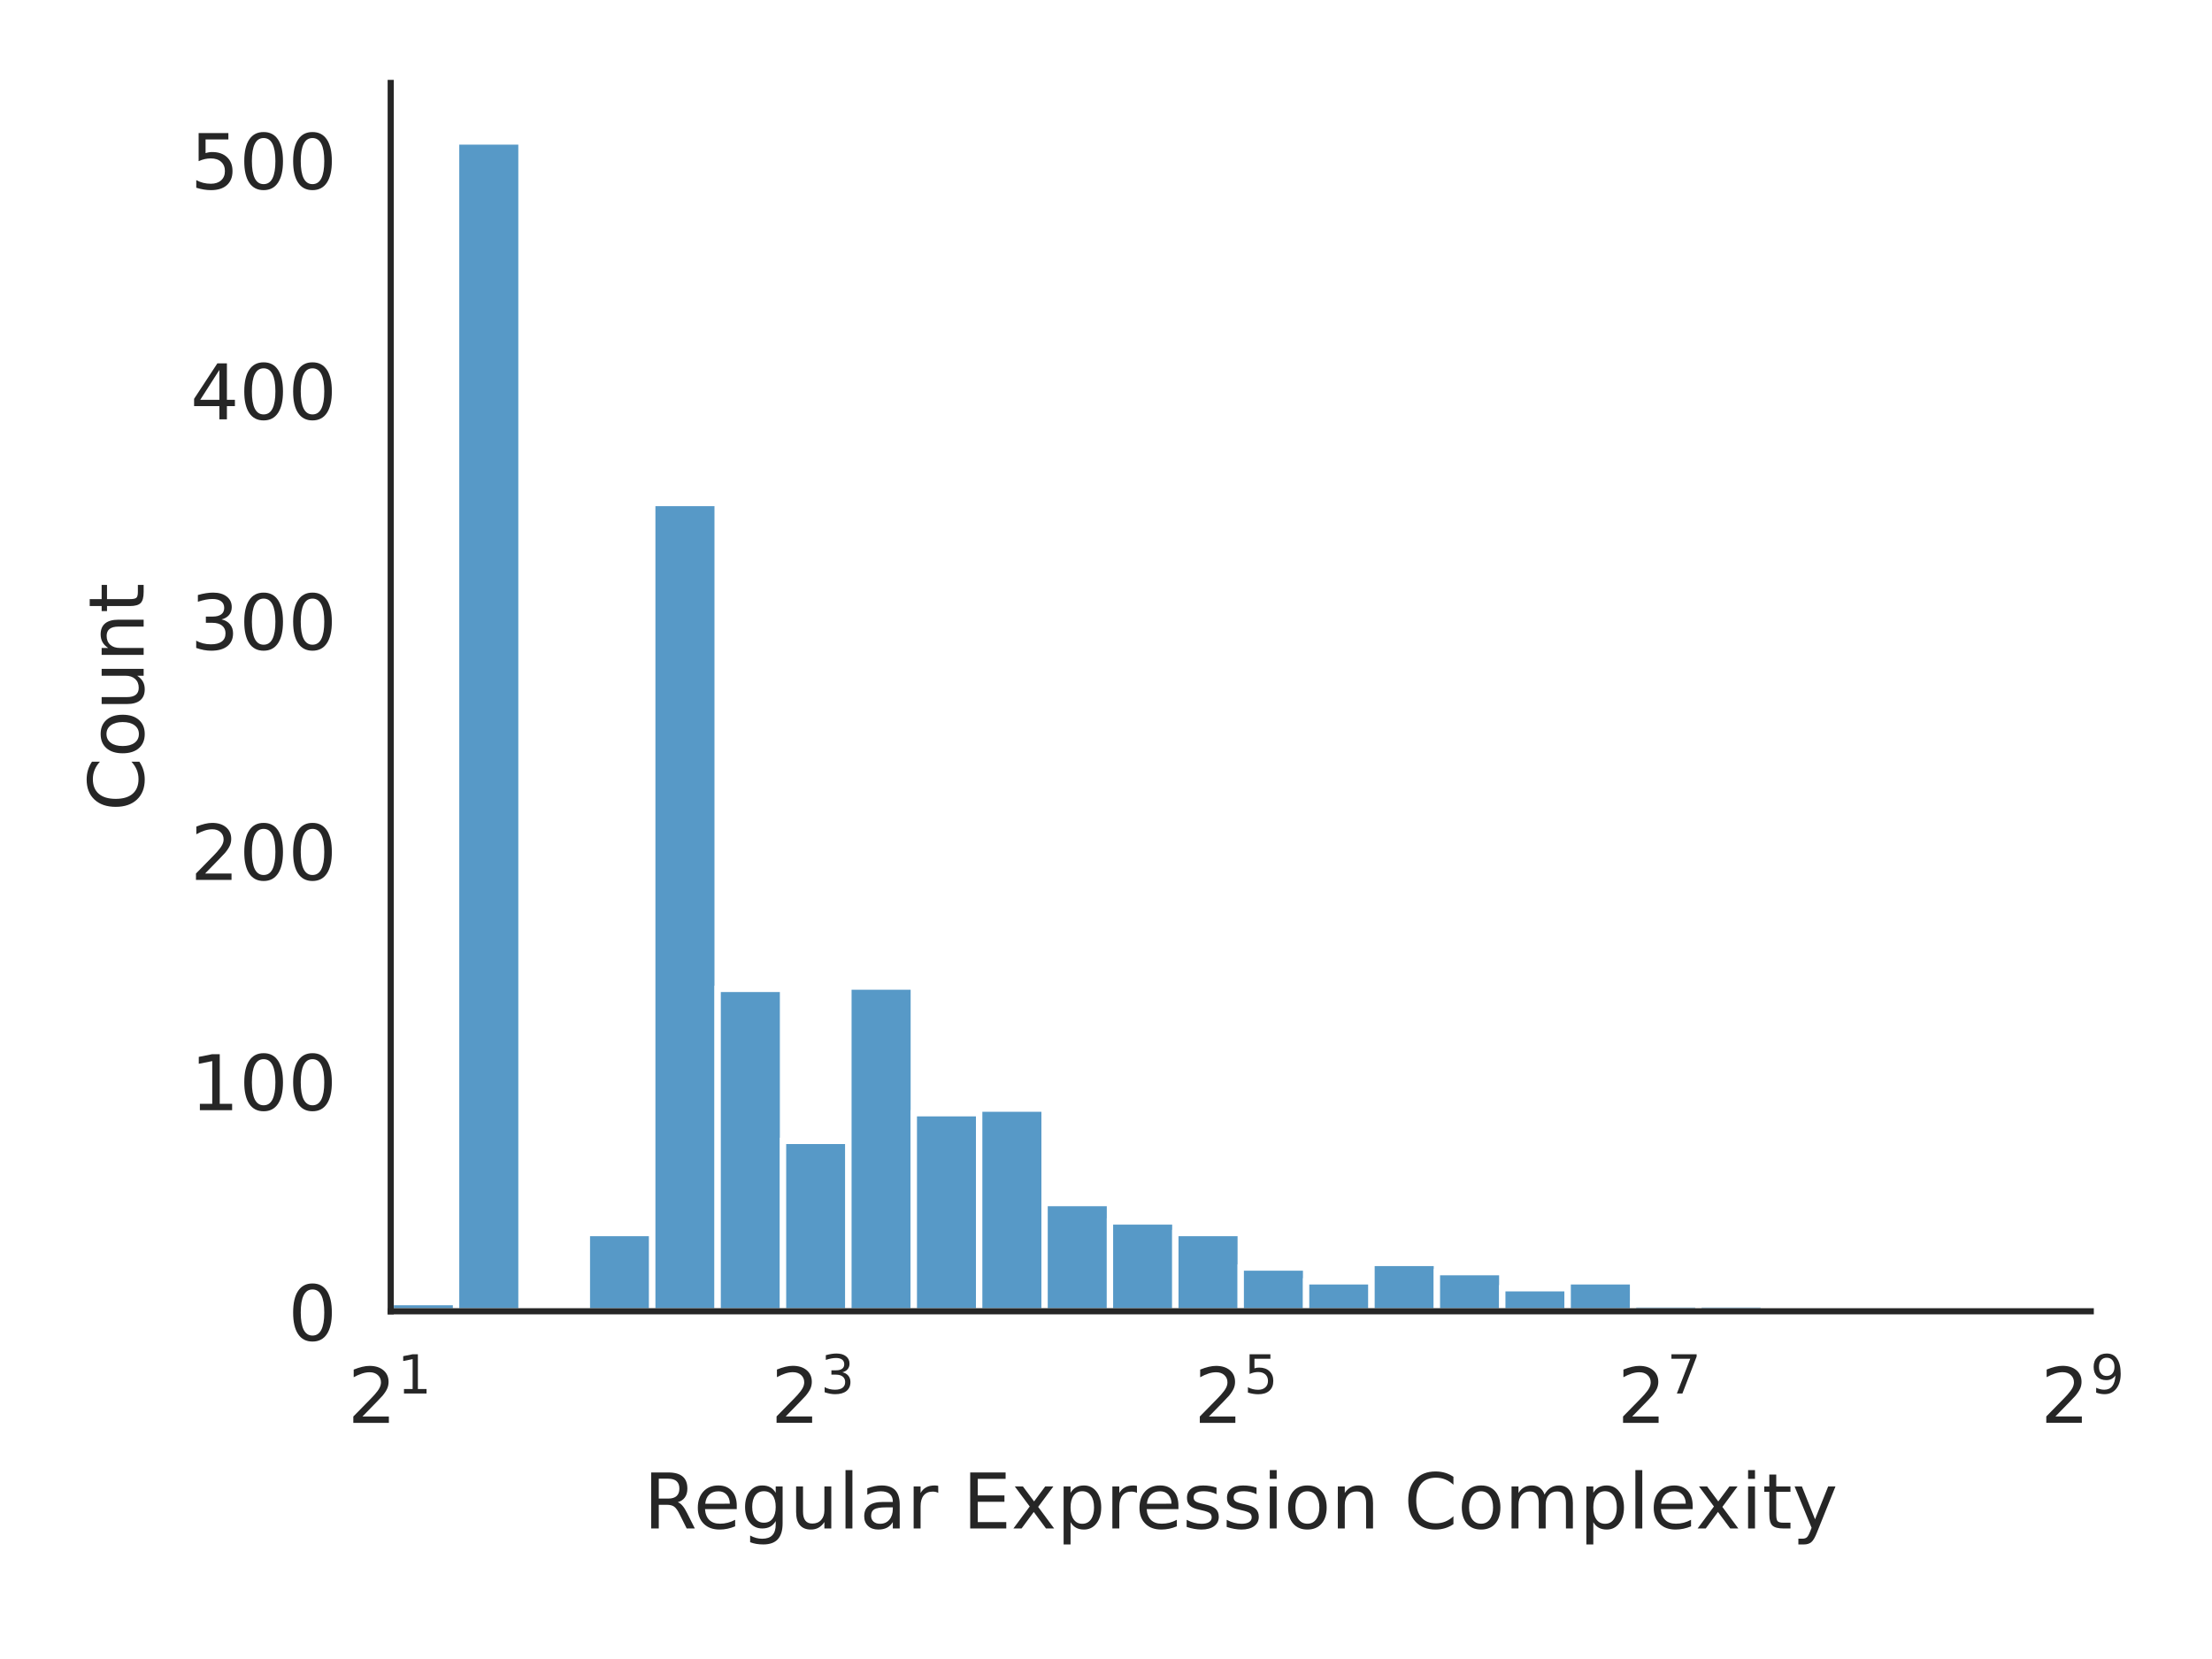
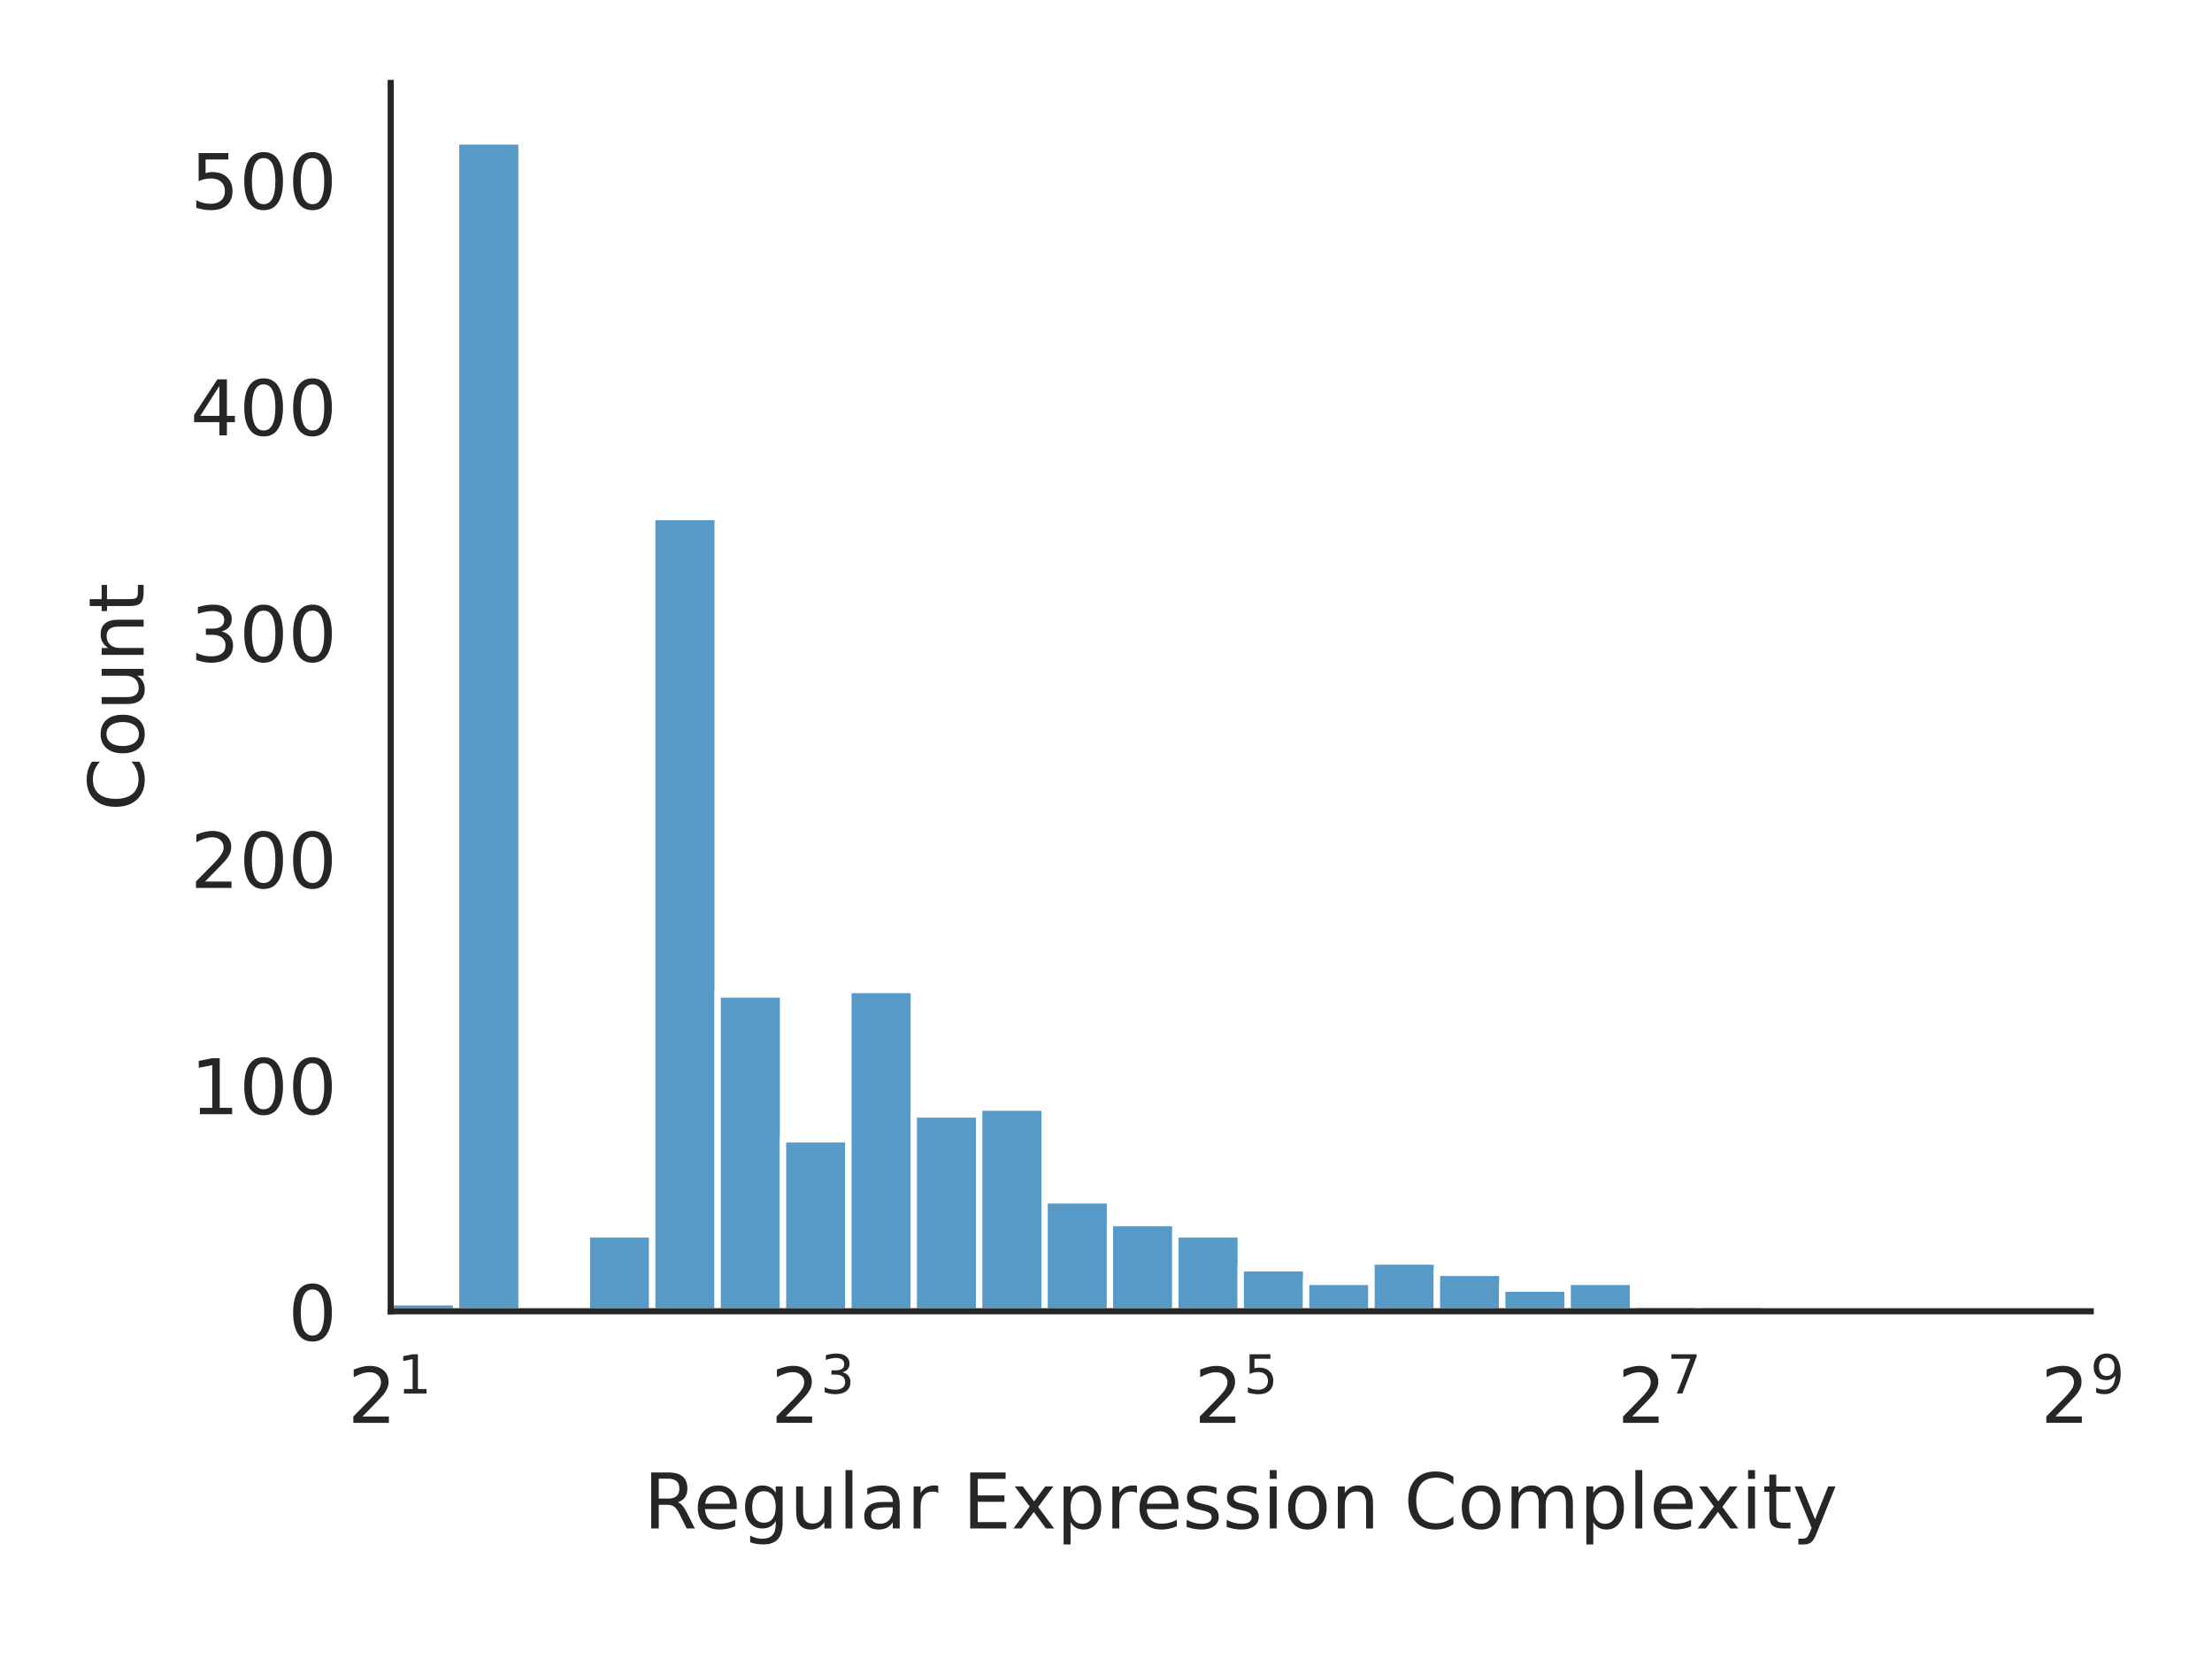
<svg xmlns="http://www.w3.org/2000/svg" xmlns:xlink="http://www.w3.org/1999/xlink" width="288pt" height="216pt" viewBox="0 0 288 216" version="1.1">
  <defs>
    <style type="text/css">*{stroke-linejoin: round; stroke-linecap: butt}</style>
  </defs>
  <g id="figure_1">
    <g id="patch_1">
      <path d="M 0 216  L 288 216  L 288 0  L 0 0  z " style="fill: #ffffff" />
    </g>
    <g id="axes_1">
      <g id="patch_2">
        <path d="M 50.87 170.728  L 272.213 170.728  L 272.213 10.8  L 50.87 10.8  z " style="fill: #ffffff" />
      </g>
      <g id="matplotlib.axis_1">
        <g id="xtick_1">
          <g id="text_1">
            <g style="fill: #262626" transform="translate(45.27 185.3264) scale(0.1 -0.1)">
              <defs>
                <path id="DejaVuSans-32" d="M 1228 531  L 3431 531  L 3431 0  L 469 0  L 469 531  Q 828 903 1448 1529  Q 2069 2156 2228 2338  Q 2531 2678 2651 2914  Q 2772 3150 2772 3378  Q 2772 3750 2511 3984  Q 2250 4219 1831 4219  Q 1534 4219 1204 4116  Q 875 4013 500 3803  L 500 4441  Q 881 4594 1212 4672  Q 1544 4750 1819 4750  Q 2544 4750 2975 4387  Q 3406 4025 3406 3419  Q 3406 3131 3298 2873  Q 3191 2616 2906 2266  Q 2828 2175 2409 1742  Q 1991 1309 1228 531  z " transform="scale(0.015625)" />
                <path id="DejaVuSans-31" d="M 794 531  L 1825 531  L 1825 4091  L 703 3866  L 703 4441  L 1819 4666  L 2450 4666  L 2450 531  L 3481 531  L 3481 0  L 794 0  L 794 531  z " transform="scale(0.015625)" />
              </defs>
              <use xlink:href="#DejaVuSans-32" transform="translate(0 0.684375)" />
              <use xlink:href="#DejaVuSans-31" transform="translate(64.58008 38.96563) scale(0.7)" />
            </g>
          </g>
        </g>
        <g id="xtick_2">
          <g id="text_2">
            <g style="fill: #262626" transform="translate(100.3756 185.3264) scale(0.1 -0.1)">
              <defs>
                <path id="DejaVuSans-33" d="M 2597 2516  Q 3050 2419 3304 2112  Q 3559 1806 3559 1356  Q 3559 666 3084 287  Q 2609 -91 1734 -91  Q 1441 -91 1130 -33  Q 819 25 488 141  L 488 750  Q 750 597 1062 519  Q 1375 441 1716 441  Q 2309 441 2620 675  Q 2931 909 2931 1356  Q 2931 1769 2642 2001  Q 2353 2234 1838 2234  L 1294 2234  L 1294 2753  L 1863 2753  Q 2328 2753 2575 2939  Q 2822 3125 2822 3475  Q 2822 3834 2567 4026  Q 2313 4219 1838 4219  Q 1578 4219 1281 4162  Q 984 4106 628 3988  L 628 4550  Q 988 4650 1302 4700  Q 1616 4750 1894 4750  Q 2613 4750 3031 4423  Q 3450 4097 3450 3541  Q 3450 3153 3228 2886  Q 3006 2619 2597 2516  z " transform="scale(0.015625)" />
              </defs>
              <use xlink:href="#DejaVuSans-32" transform="translate(0 0.765625)" />
              <use xlink:href="#DejaVuSans-33" transform="translate(64.58008 39.04688) scale(0.7)" />
            </g>
          </g>
        </g>
        <g id="xtick_3">
          <g id="text_3">
            <g style="fill: #262626" transform="translate(155.4812 185.3264) scale(0.1 -0.1)">
              <defs>
                <path id="DejaVuSans-35" d="M 691 4666  L 3169 4666  L 3169 4134  L 1269 4134  L 1269 2991  Q 1406 3038 1543 3061  Q 1681 3084 1819 3084  Q 2600 3084 3056 2656  Q 3513 2228 3513 1497  Q 3513 744 3044 326  Q 2575 -91 1722 -91  Q 1428 -91 1123 -41  Q 819 9 494 109  L 494 744  Q 775 591 1075 516  Q 1375 441 1709 441  Q 2250 441 2565 725  Q 2881 1009 2881 1497  Q 2881 1984 2565 2268  Q 2250 2553 1709 2553  Q 1456 2553 1204 2497  Q 953 2441 691 2322  L 691 4666  z " transform="scale(0.015625)" />
              </defs>
              <use xlink:href="#DejaVuSans-32" transform="translate(0 0.684375)" />
              <use xlink:href="#DejaVuSans-35" transform="translate(64.58008 38.96563) scale(0.7)" />
            </g>
          </g>
        </g>
        <g id="xtick_4">
          <g id="text_4">
            <g style="fill: #262626" transform="translate(210.5868 185.3264) scale(0.1 -0.1)">
              <defs>
                <path id="DejaVuSans-37" d="M 525 4666  L 3525 4666  L 3525 4397  L 1831 0  L 1172 0  L 2766 4134  L 525 4134  L 525 4666  z " transform="scale(0.015625)" />
              </defs>
              <use xlink:href="#DejaVuSans-32" transform="translate(0 0.684375)" />
              <use xlink:href="#DejaVuSans-37" transform="translate(64.58008 38.96563) scale(0.7)" />
            </g>
          </g>
        </g>
        <g id="xtick_5">
          <g id="text_5">
            <g style="fill: #262626" transform="translate(265.6924 185.3264) scale(0.1 -0.1)">
              <defs>
                <path id="DejaVuSans-39" d="M 703 97  L 703 672  Q 941 559 1184 500  Q 1428 441 1663 441  Q 2288 441 2617 861  Q 2947 1281 2994 2138  Q 2813 1869 2534 1725  Q 2256 1581 1919 1581  Q 1219 1581 811 2004  Q 403 2428 403 3163  Q 403 3881 828 4315  Q 1253 4750 1959 4750  Q 2769 4750 3195 4129  Q 3622 3509 3622 2328  Q 3622 1225 3098 567  Q 2575 -91 1691 -91  Q 1453 -91 1209 -44  Q 966 3 703 97  z M 1959 2075  Q 2384 2075 2632 2365  Q 2881 2656 2881 3163  Q 2881 3666 2632 3958  Q 2384 4250 1959 4250  Q 1534 4250 1286 3958  Q 1038 3666 1038 3163  Q 1038 2656 1286 2365  Q 1534 2075 1959 2075  z " transform="scale(0.015625)" />
              </defs>
              <use xlink:href="#DejaVuSans-32" transform="translate(0 0.765625)" />
              <use xlink:href="#DejaVuSans-39" transform="translate(64.58008 39.04688) scale(0.7)" />
            </g>
          </g>
        </g>
        <g id="text_6">
          <g style="fill: #262626" transform="translate(83.8057 199.0046) scale(0.1 -0.1)">
            <defs>
              <path id="DejaVuSans-52" d="M 2841 2188  Q 3044 2119 3236 1894  Q 3428 1669 3622 1275  L 4263 0  L 3584 0  L 2988 1197  Q 2756 1666 2539 1819  Q 2322 1972 1947 1972  L 1259 1972  L 1259 0  L 628 0  L 628 4666  L 2053 4666  Q 2853 4666 3247 4331  Q 3641 3997 3641 3322  Q 3641 2881 3436 2590  Q 3231 2300 2841 2188  z M 1259 4147  L 1259 2491  L 2053 2491  Q 2509 2491 2742 2702  Q 2975 2913 2975 3322  Q 2975 3731 2742 3939  Q 2509 4147 2053 4147  L 1259 4147  z " transform="scale(0.015625)" />
              <path id="DejaVuSans-65" d="M 3597 1894  L 3597 1613  L 953 1613  Q 991 1019 1311 708  Q 1631 397 2203 397  Q 2534 397 2845 478  Q 3156 559 3463 722  L 3463 178  Q 3153 47 2828 -22  Q 2503 -91 2169 -91  Q 1331 -91 842 396  Q 353 884 353 1716  Q 353 2575 817 3079  Q 1281 3584 2069 3584  Q 2775 3584 3186 3129  Q 3597 2675 3597 1894  z M 3022 2063  Q 3016 2534 2758 2815  Q 2500 3097 2075 3097  Q 1594 3097 1305 2825  Q 1016 2553 972 2059  L 3022 2063  z " transform="scale(0.015625)" />
              <path id="DejaVuSans-67" d="M 2906 1791  Q 2906 2416 2648 2759  Q 2391 3103 1925 3103  Q 1463 3103 1205 2759  Q 947 2416 947 1791  Q 947 1169 1205 825  Q 1463 481 1925 481  Q 2391 481 2648 825  Q 2906 1169 2906 1791  z M 3481 434  Q 3481 -459 3084 -895  Q 2688 -1331 1869 -1331  Q 1566 -1331 1297 -1286  Q 1028 -1241 775 -1147  L 775 -588  Q 1028 -725 1275 -790  Q 1522 -856 1778 -856  Q 2344 -856 2625 -561  Q 2906 -266 2906 331  L 2906 616  Q 2728 306 2450 153  Q 2172 0 1784 0  Q 1141 0 747 490  Q 353 981 353 1791  Q 353 2603 747 3093  Q 1141 3584 1784 3584  Q 2172 3584 2450 3431  Q 2728 3278 2906 2969  L 2906 3500  L 3481 3500  L 3481 434  z " transform="scale(0.015625)" />
              <path id="DejaVuSans-75" d="M 544 1381  L 544 3500  L 1119 3500  L 1119 1403  Q 1119 906 1312 657  Q 1506 409 1894 409  Q 2359 409 2629 706  Q 2900 1003 2900 1516  L 2900 3500  L 3475 3500  L 3475 0  L 2900 0  L 2900 538  Q 2691 219 2414 64  Q 2138 -91 1772 -91  Q 1169 -91 856 284  Q 544 659 544 1381  z M 1991 3584  L 1991 3584  z " transform="scale(0.015625)" />
              <path id="DejaVuSans-6c" d="M 603 4863  L 1178 4863  L 1178 0  L 603 0  L 603 4863  z " transform="scale(0.015625)" />
              <path id="DejaVuSans-61" d="M 2194 1759  Q 1497 1759 1228 1600  Q 959 1441 959 1056  Q 959 750 1161 570  Q 1363 391 1709 391  Q 2188 391 2477 730  Q 2766 1069 2766 1631  L 2766 1759  L 2194 1759  z M 3341 1997  L 3341 0  L 2766 0  L 2766 531  Q 2569 213 2275 61  Q 1981 -91 1556 -91  Q 1019 -91 701 211  Q 384 513 384 1019  Q 384 1609 779 1909  Q 1175 2209 1959 2209  L 2766 2209  L 2766 2266  Q 2766 2663 2505 2880  Q 2244 3097 1772 3097  Q 1472 3097 1187 3025  Q 903 2953 641 2809  L 641 3341  Q 956 3463 1253 3523  Q 1550 3584 1831 3584  Q 2591 3584 2966 3190  Q 3341 2797 3341 1997  z " transform="scale(0.015625)" />
              <path id="DejaVuSans-72" d="M 2631 2963  Q 2534 3019 2420 3045  Q 2306 3072 2169 3072  Q 1681 3072 1420 2755  Q 1159 2438 1159 1844  L 1159 0  L 581 0  L 581 3500  L 1159 3500  L 1159 2956  Q 1341 3275 1631 3429  Q 1922 3584 2338 3584  Q 2397 3584 2469 3576  Q 2541 3569 2628 3553  L 2631 2963  z " transform="scale(0.015625)" />
              <path id="DejaVuSans-20" transform="scale(0.015625)" />
              <path id="DejaVuSans-45" d="M 628 4666  L 3578 4666  L 3578 4134  L 1259 4134  L 1259 2753  L 3481 2753  L 3481 2222  L 1259 2222  L 1259 531  L 3634 531  L 3634 0  L 628 0  L 628 4666  z " transform="scale(0.015625)" />
              <path id="DejaVuSans-78" d="M 3513 3500  L 2247 1797  L 3578 0  L 2900 0  L 1881 1375  L 863 0  L 184 0  L 1544 1831  L 300 3500  L 978 3500  L 1906 2253  L 2834 3500  L 3513 3500  z " transform="scale(0.015625)" />
              <path id="DejaVuSans-70" d="M 1159 525  L 1159 -1331  L 581 -1331  L 581 3500  L 1159 3500  L 1159 2969  Q 1341 3281 1617 3432  Q 1894 3584 2278 3584  Q 2916 3584 3314 3078  Q 3713 2572 3713 1747  Q 3713 922 3314 415  Q 2916 -91 2278 -91  Q 1894 -91 1617 61  Q 1341 213 1159 525  z M 3116 1747  Q 3116 2381 2855 2742  Q 2594 3103 2138 3103  Q 1681 3103 1420 2742  Q 1159 2381 1159 1747  Q 1159 1113 1420 752  Q 1681 391 2138 391  Q 2594 391 2855 752  Q 3116 1113 3116 1747  z " transform="scale(0.015625)" />
              <path id="DejaVuSans-73" d="M 2834 3397  L 2834 2853  Q 2591 2978 2328 3040  Q 2066 3103 1784 3103  Q 1356 3103 1142 2972  Q 928 2841 928 2578  Q 928 2378 1081 2264  Q 1234 2150 1697 2047  L 1894 2003  Q 2506 1872 2764 1633  Q 3022 1394 3022 966  Q 3022 478 2636 193  Q 2250 -91 1575 -91  Q 1294 -91 989 -36  Q 684 19 347 128  L 347 722  Q 666 556 975 473  Q 1284 391 1588 391  Q 1994 391 2212 530  Q 2431 669 2431 922  Q 2431 1156 2273 1281  Q 2116 1406 1581 1522  L 1381 1569  Q 847 1681 609 1914  Q 372 2147 372 2553  Q 372 3047 722 3315  Q 1072 3584 1716 3584  Q 2034 3584 2315 3537  Q 2597 3491 2834 3397  z " transform="scale(0.015625)" />
              <path id="DejaVuSans-69" d="M 603 3500  L 1178 3500  L 1178 0  L 603 0  L 603 3500  z M 603 4863  L 1178 4863  L 1178 4134  L 603 4134  L 603 4863  z " transform="scale(0.015625)" />
              <path id="DejaVuSans-6f" d="M 1959 3097  Q 1497 3097 1228 2736  Q 959 2375 959 1747  Q 959 1119 1226 758  Q 1494 397 1959 397  Q 2419 397 2687 759  Q 2956 1122 2956 1747  Q 2956 2369 2687 2733  Q 2419 3097 1959 3097  z M 1959 3584  Q 2709 3584 3137 3096  Q 3566 2609 3566 1747  Q 3566 888 3137 398  Q 2709 -91 1959 -91  Q 1206 -91 779 398  Q 353 888 353 1747  Q 353 2609 779 3096  Q 1206 3584 1959 3584  z " transform="scale(0.015625)" />
              <path id="DejaVuSans-6e" d="M 3513 2113  L 3513 0  L 2938 0  L 2938 2094  Q 2938 2591 2744 2837  Q 2550 3084 2163 3084  Q 1697 3084 1428 2787  Q 1159 2491 1159 1978  L 1159 0  L 581 0  L 581 3500  L 1159 3500  L 1159 2956  Q 1366 3272 1645 3428  Q 1925 3584 2291 3584  Q 2894 3584 3203 3211  Q 3513 2838 3513 2113  z " transform="scale(0.015625)" />
              <path id="DejaVuSans-43" d="M 4122 4306  L 4122 3641  Q 3803 3938 3442 4084  Q 3081 4231 2675 4231  Q 1875 4231 1450 3742  Q 1025 3253 1025 2328  Q 1025 1406 1450 917  Q 1875 428 2675 428  Q 3081 428 3442 575  Q 3803 722 4122 1019  L 4122 359  Q 3791 134 3420 21  Q 3050 -91 2638 -91  Q 1578 -91 968 557  Q 359 1206 359 2328  Q 359 3453 968 4101  Q 1578 4750 2638 4750  Q 3056 4750 3426 4639  Q 3797 4528 4122 4306  z " transform="scale(0.015625)" />
              <path id="DejaVuSans-6d" d="M 3328 2828  Q 3544 3216 3844 3400  Q 4144 3584 4550 3584  Q 5097 3584 5394 3201  Q 5691 2819 5691 2113  L 5691 0  L 5113 0  L 5113 2094  Q 5113 2597 4934 2840  Q 4756 3084 4391 3084  Q 3944 3084 3684 2787  Q 3425 2491 3425 1978  L 3425 0  L 2847 0  L 2847 2094  Q 2847 2600 2669 2842  Q 2491 3084 2119 3084  Q 1678 3084 1418 2786  Q 1159 2488 1159 1978  L 1159 0  L 581 0  L 581 3500  L 1159 3500  L 1159 2956  Q 1356 3278 1631 3431  Q 1906 3584 2284 3584  Q 2666 3584 2933 3390  Q 3200 3197 3328 2828  z " transform="scale(0.015625)" />
              <path id="DejaVuSans-74" d="M 1172 4494  L 1172 3500  L 2356 3500  L 2356 3053  L 1172 3053  L 1172 1153  Q 1172 725 1289 603  Q 1406 481 1766 481  L 2356 481  L 2356 0  L 1766 0  Q 1100 0 847 248  Q 594 497 594 1153  L 594 3053  L 172 3053  L 172 3500  L 594 3500  L 594 4494  L 1172 4494  z " transform="scale(0.015625)" />
              <path id="DejaVuSans-79" d="M 2059 -325  Q 1816 -950 1584 -1140  Q 1353 -1331 966 -1331  L 506 -1331  L 506 -850  L 844 -850  Q 1081 -850 1212 -737  Q 1344 -625 1503 -206  L 1606 56  L 191 3500  L 800 3500  L 1894 763  L 2988 3500  L 3597 3500  L 2059 -325  z " transform="scale(0.015625)" />
            </defs>
            <use xlink:href="#DejaVuSans-52" />
            <use xlink:href="#DejaVuSans-65" transform="translate(64.98242 0)" />
            <use xlink:href="#DejaVuSans-67" transform="translate(126.5059 0)" />
            <use xlink:href="#DejaVuSans-75" transform="translate(189.9824 0)" />
            <use xlink:href="#DejaVuSans-6c" transform="translate(253.3613 0)" />
            <use xlink:href="#DejaVuSans-61" transform="translate(281.1445 0)" />
            <use xlink:href="#DejaVuSans-72" transform="translate(342.4238 0)" />
            <use xlink:href="#DejaVuSans-20" transform="translate(383.5371 0)" />
            <use xlink:href="#DejaVuSans-45" transform="translate(415.3242 0)" />
            <use xlink:href="#DejaVuSans-78" transform="translate(478.5078 0)" />
            <use xlink:href="#DejaVuSans-70" transform="translate(537.6875 0)" />
            <use xlink:href="#DejaVuSans-72" transform="translate(601.1641 0)" />
            <use xlink:href="#DejaVuSans-65" transform="translate(640.0273 0)" />
            <use xlink:href="#DejaVuSans-73" transform="translate(701.5508 0)" />
            <use xlink:href="#DejaVuSans-73" transform="translate(753.6504 0)" />
            <use xlink:href="#DejaVuSans-69" transform="translate(805.75 0)" />
            <use xlink:href="#DejaVuSans-6f" transform="translate(833.5332 0)" />
            <use xlink:href="#DejaVuSans-6e" transform="translate(894.7148 0)" />
            <use xlink:href="#DejaVuSans-20" transform="translate(958.0938 0)" />
            <use xlink:href="#DejaVuSans-43" transform="translate(989.8809 0)" />
            <use xlink:href="#DejaVuSans-6f" transform="translate(1059.705 0)" />
            <use xlink:href="#DejaVuSans-6d" transform="translate(1120.887 0)" />
            <use xlink:href="#DejaVuSans-70" transform="translate(1218.299 0)" />
            <use xlink:href="#DejaVuSans-6c" transform="translate(1281.775 0)" />
            <use xlink:href="#DejaVuSans-65" transform="translate(1309.559 0)" />
            <use xlink:href="#DejaVuSans-78" transform="translate(1369.332 0)" />
            <use xlink:href="#DejaVuSans-69" transform="translate(1428.512 0)" />
            <use xlink:href="#DejaVuSans-74" transform="translate(1456.295 0)" />
            <use xlink:href="#DejaVuSans-79" transform="translate(1495.504 0)" />
          </g>
        </g>
      </g>
      <g id="matplotlib.axis_2">
        <g id="ytick_1">
          <g id="text_7">
            <g style="fill: #262626" transform="translate(37.5075 174.5272) scale(0.1 -0.1)">
              <defs>
                <path id="DejaVuSans-30" d="M 2034 4250  Q 1547 4250 1301 3770  Q 1056 3291 1056 2328  Q 1056 1369 1301 889  Q 1547 409 2034 409  Q 2525 409 2770 889  Q 3016 1369 3016 2328  Q 3016 3291 2770 3770  Q 2525 4250 2034 4250  z M 2034 4750  Q 2819 4750 3233 4129  Q 3647 3509 3647 2328  Q 3647 1150 3233 529  Q 2819 -91 2034 -91  Q 1250 -91 836 529  Q 422 1150 422 2328  Q 422 3509 836 4129  Q 1250 4750 2034 4750  z " transform="scale(0.015625)" />
              </defs>
              <use xlink:href="#DejaVuSans-30" />
            </g>
          </g>
        </g>
        <g id="ytick_2">
          <g id="text_8">
-             <g style="fill: #262626" transform="translate(24.7825 144.5445) scale(0.1 -0.1)">
+             <g style="fill: #262626" transform="translate(24.7825 145.0664) scale(0.1 -0.1)">
              <use xlink:href="#DejaVuSans-31" />
              <use xlink:href="#DejaVuSans-30" transform="translate(63.62305 0)" />
              <use xlink:href="#DejaVuSans-30" transform="translate(127.2461 0)" />
            </g>
          </g>
        </g>
        <g id="ytick_3">
          <g id="text_9">
-             <g style="fill: #262626" transform="translate(24.7825 114.5617) scale(0.1 -0.1)">
+             <g style="fill: #262626" transform="translate(24.7825 115.6056) scale(0.1 -0.1)">
              <use xlink:href="#DejaVuSans-32" />
              <use xlink:href="#DejaVuSans-30" transform="translate(63.62305 0)" />
              <use xlink:href="#DejaVuSans-30" transform="translate(127.2461 0)" />
            </g>
          </g>
        </g>
        <g id="ytick_4">
          <g id="text_10">
-             <g style="fill: #262626" transform="translate(24.7825 84.57896) scale(0.1 -0.1)">
+             <g style="fill: #262626" transform="translate(24.7825 86.14479) scale(0.1 -0.1)">
              <use xlink:href="#DejaVuSans-33" />
              <use xlink:href="#DejaVuSans-30" transform="translate(63.62305 0)" />
              <use xlink:href="#DejaVuSans-30" transform="translate(127.2461 0)" />
            </g>
          </g>
        </g>
        <g id="ytick_5">
          <g id="text_11">
-             <g style="fill: #262626" transform="translate(24.7825 54.59621) scale(0.1 -0.1)">
+             <g style="fill: #262626" transform="translate(24.7825 56.68398) scale(0.1 -0.1)">
              <defs>
                <path id="DejaVuSans-34" d="M 2419 4116  L 825 1625  L 2419 1625  L 2419 4116  z M 2253 4666  L 3047 4666  L 3047 1625  L 3713 1625  L 3713 1100  L 3047 1100  L 3047 0  L 2419 0  L 2419 1100  L 313 1100  L 313 1709  L 2253 4666  z " transform="scale(0.015625)" />
              </defs>
              <use xlink:href="#DejaVuSans-34" />
              <use xlink:href="#DejaVuSans-30" transform="translate(63.62305 0)" />
              <use xlink:href="#DejaVuSans-30" transform="translate(127.2461 0)" />
            </g>
          </g>
        </g>
        <g id="ytick_6">
          <g id="text_12">
-             <g style="fill: #262626" transform="translate(24.7825 24.61346) scale(0.1 -0.1)">
+             <g style="fill: #262626" transform="translate(24.7825 27.22318) scale(0.1 -0.1)">
              <use xlink:href="#DejaVuSans-35" />
              <use xlink:href="#DejaVuSans-30" transform="translate(63.62305 0)" />
              <use xlink:href="#DejaVuSans-30" transform="translate(127.2461 0)" />
            </g>
          </g>
        </g>
        <g id="text_13">
          <g style="fill: #262626" transform="translate(18.70281 105.6124) rotate(-90) scale(0.1 -0.1)">
            <use xlink:href="#DejaVuSans-43" />
            <use xlink:href="#DejaVuSans-6f" transform="translate(69.82422 0)" />
            <use xlink:href="#DejaVuSans-75" transform="translate(131.0059 0)" />
            <use xlink:href="#DejaVuSans-6e" transform="translate(194.3848 0)" />
            <use xlink:href="#DejaVuSans-74" transform="translate(257.7637 0)" />
          </g>
        </g>
      </g>
      <g id="patch_3">
-         <path d="M 50.87 170.728  L 59.383 170.728  L 59.383 169.529  L 50.87 169.529  z " clip-path="url(#p397d3051ea)" style="fill: #1f77b4; fill-opacity: 0.75; stroke: #ffffff; stroke-width: 0.824; stroke-linejoin: miter" />
+         <path d="M 50.87 170.728  L 59.383 170.728  L 59.383 169.55  L 50.87 169.55  z " clip-path="url(#p397d3051ea)" style="fill: #1f77b4; fill-opacity: 0.75; stroke: #ffffff; stroke-width: 0.824; stroke-linejoin: miter" />
      </g>
      <g id="patch_4">
        <path d="M 59.383 170.728  L 67.896 170.728  L 67.896 18.416  L 59.383 18.416  z " clip-path="url(#p397d3051ea)" style="fill: #1f77b4; fill-opacity: 0.75; stroke: #ffffff; stroke-width: 0.824; stroke-linejoin: miter" />
      </g>
      <g id="patch_5">
        <path d="M 67.896 170.728  L 76.41 170.728  L 76.41 170.728  L 67.896 170.728  z " clip-path="url(#p397d3051ea)" style="fill: #1f77b4; fill-opacity: 0.75; stroke: #ffffff; stroke-width: 0.824; stroke-linejoin: miter" />
      </g>
      <g id="patch_6">
-         <path d="M 76.41 170.728  L 84.923 170.728  L 84.923 160.534  L 76.41 160.534  z " clip-path="url(#p397d3051ea)" style="fill: #1f77b4; fill-opacity: 0.75; stroke: #ffffff; stroke-width: 0.824; stroke-linejoin: miter" />
+         <path d="M 76.41 170.728  L 84.923 170.728  L 84.923 160.711  L 76.41 160.711  z " clip-path="url(#p397d3051ea)" style="fill: #1f77b4; fill-opacity: 0.75; stroke: #ffffff; stroke-width: 0.824; stroke-linejoin: miter" />
      </g>
      <g id="patch_7">
-         <path d="M 84.923 170.728  L 93.436 170.728  L 93.436 65.489  L 84.923 65.489  z " clip-path="url(#p397d3051ea)" style="fill: #1f77b4; fill-opacity: 0.75; stroke: #ffffff; stroke-width: 0.824; stroke-linejoin: miter" />
+         <path d="M 84.923 170.728  L 93.436 170.728  L 93.436 67.321  L 84.923 67.321  z " clip-path="url(#p397d3051ea)" style="fill: #1f77b4; fill-opacity: 0.75; stroke: #ffffff; stroke-width: 0.824; stroke-linejoin: miter" />
      </g>
      <g id="patch_8">
-         <path d="M 93.436 170.728  L 101.949 170.728  L 101.949 128.752  L 93.436 128.752  z " clip-path="url(#p397d3051ea)" style="fill: #1f77b4; fill-opacity: 0.75; stroke: #ffffff; stroke-width: 0.824; stroke-linejoin: miter" />
+         <path d="M 93.436 170.728  L 101.949 170.728  L 101.949 129.483  L 93.436 129.483  z " clip-path="url(#p397d3051ea)" style="fill: #1f77b4; fill-opacity: 0.75; stroke: #ffffff; stroke-width: 0.824; stroke-linejoin: miter" />
      </g>
      <g id="patch_9">
-         <path d="M 101.949 170.728  L 110.462 170.728  L 110.462 148.541  L 101.949 148.541  z " clip-path="url(#p397d3051ea)" style="fill: #1f77b4; fill-opacity: 0.75; stroke: #ffffff; stroke-width: 0.824; stroke-linejoin: miter" />
+         <path d="M 101.949 170.728  L 110.462 170.728  L 110.462 148.338  L 101.949 148.338  z " clip-path="url(#p397d3051ea)" style="fill: #1f77b4; fill-opacity: 0.75; stroke: #ffffff; stroke-width: 0.824; stroke-linejoin: miter" />
      </g>
      <g id="patch_10">
-         <path d="M 110.462 170.728  L 118.976 170.728  L 118.976 128.452  L 110.462 128.452  z " clip-path="url(#p397d3051ea)" style="fill: #1f77b4; fill-opacity: 0.75; stroke: #ffffff; stroke-width: 0.824; stroke-linejoin: miter" />
+         <path d="M 110.462 170.728  L 118.976 170.728  L 118.976 128.894  L 110.462 128.894  z " clip-path="url(#p397d3051ea)" style="fill: #1f77b4; fill-opacity: 0.75; stroke: #ffffff; stroke-width: 0.824; stroke-linejoin: miter" />
      </g>
      <g id="patch_11">
-         <path d="M 118.976 170.728  L 127.489 170.728  L 127.489 144.943  L 118.976 144.943  z " clip-path="url(#p397d3051ea)" style="fill: #1f77b4; fill-opacity: 0.75; stroke: #ffffff; stroke-width: 0.824; stroke-linejoin: miter" />
+         <path d="M 118.976 170.728  L 127.489 170.728  L 127.489 145.097  L 118.976 145.097  z " clip-path="url(#p397d3051ea)" style="fill: #1f77b4; fill-opacity: 0.75; stroke: #ffffff; stroke-width: 0.824; stroke-linejoin: miter" />
      </g>
      <g id="patch_12">
-         <path d="M 127.489 170.728  L 136.002 170.728  L 136.002 144.343  L 127.489 144.343  z " clip-path="url(#p397d3051ea)" style="fill: #1f77b4; fill-opacity: 0.75; stroke: #ffffff; stroke-width: 0.824; stroke-linejoin: miter" />
+         <path d="M 127.489 170.728  L 136.002 170.728  L 136.002 144.213  L 127.489 144.213  z " clip-path="url(#p397d3051ea)" style="fill: #1f77b4; fill-opacity: 0.75; stroke: #ffffff; stroke-width: 0.824; stroke-linejoin: miter" />
      </g>
      <g id="patch_13">
-         <path d="M 136.002 170.728  L 144.515 170.728  L 144.515 156.636  L 136.002 156.636  z " clip-path="url(#p397d3051ea)" style="fill: #1f77b4; fill-opacity: 0.75; stroke: #ffffff; stroke-width: 0.824; stroke-linejoin: miter" />
+         <path d="M 136.002 170.728  L 144.515 170.728  L 144.515 156.292  L 136.002 156.292  z " clip-path="url(#p397d3051ea)" style="fill: #1f77b4; fill-opacity: 0.75; stroke: #ffffff; stroke-width: 0.824; stroke-linejoin: miter" />
      </g>
      <g id="patch_14">
-         <path d="M 144.515 170.728  L 153.028 170.728  L 153.028 159.035  L 144.515 159.035  z " clip-path="url(#p397d3051ea)" style="fill: #1f77b4; fill-opacity: 0.75; stroke: #ffffff; stroke-width: 0.824; stroke-linejoin: miter" />
+         <path d="M 144.515 170.728  L 153.028 170.728  L 153.028 159.238  L 144.515 159.238  z " clip-path="url(#p397d3051ea)" style="fill: #1f77b4; fill-opacity: 0.75; stroke: #ffffff; stroke-width: 0.824; stroke-linejoin: miter" />
      </g>
      <g id="patch_15">
-         <path d="M 153.028 170.728  L 161.542 170.728  L 161.542 160.534  L 153.028 160.534  z " clip-path="url(#p397d3051ea)" style="fill: #1f77b4; fill-opacity: 0.75; stroke: #ffffff; stroke-width: 0.824; stroke-linejoin: miter" />
+         <path d="M 153.028 170.728  L 161.542 170.728  L 161.542 160.711  L 153.028 160.711  z " clip-path="url(#p397d3051ea)" style="fill: #1f77b4; fill-opacity: 0.75; stroke: #ffffff; stroke-width: 0.824; stroke-linejoin: miter" />
      </g>
      <g id="patch_16">
-         <path d="M 161.542 170.728  L 170.055 170.728  L 170.055 165.031  L 161.542 165.031  z " clip-path="url(#p397d3051ea)" style="fill: #1f77b4; fill-opacity: 0.75; stroke: #ffffff; stroke-width: 0.824; stroke-linejoin: miter" />
+         <path d="M 161.542 170.728  L 170.055 170.728  L 170.055 165.13  L 161.542 165.13  z " clip-path="url(#p397d3051ea)" style="fill: #1f77b4; fill-opacity: 0.75; stroke: #ffffff; stroke-width: 0.824; stroke-linejoin: miter" />
      </g>
      <g id="patch_17">
-         <path d="M 170.055 170.728  L 178.568 170.728  L 178.568 166.83  L 170.055 166.83  z " clip-path="url(#p397d3051ea)" style="fill: #1f77b4; fill-opacity: 0.75; stroke: #ffffff; stroke-width: 0.824; stroke-linejoin: miter" />
+         <path d="M 170.055 170.728  L 178.568 170.728  L 178.568 166.898  L 170.055 166.898  z " clip-path="url(#p397d3051ea)" style="fill: #1f77b4; fill-opacity: 0.75; stroke: #ffffff; stroke-width: 0.824; stroke-linejoin: miter" />
      </g>
      <g id="patch_18">
-         <path d="M 178.568 170.728  L 187.081 170.728  L 187.081 164.432  L 178.568 164.432  z " clip-path="url(#p397d3051ea)" style="fill: #1f77b4; fill-opacity: 0.75; stroke: #ffffff; stroke-width: 0.824; stroke-linejoin: miter" />
+         <path d="M 178.568 170.728  L 187.081 170.728  L 187.081 164.247  L 178.568 164.247  z " clip-path="url(#p397d3051ea)" style="fill: #1f77b4; fill-opacity: 0.75; stroke: #ffffff; stroke-width: 0.824; stroke-linejoin: miter" />
      </g>
      <g id="patch_19">
-         <path d="M 187.081 170.728  L 195.594 170.728  L 195.594 165.631  L 187.081 165.631  z " clip-path="url(#p397d3051ea)" style="fill: #1f77b4; fill-opacity: 0.75; stroke: #ffffff; stroke-width: 0.824; stroke-linejoin: miter" />
+         <path d="M 187.081 170.728  L 195.594 170.728  L 195.594 165.72  L 187.081 165.72  z " clip-path="url(#p397d3051ea)" style="fill: #1f77b4; fill-opacity: 0.75; stroke: #ffffff; stroke-width: 0.824; stroke-linejoin: miter" />
      </g>
      <g id="patch_20">
-         <path d="M 195.594 170.728  L 204.108 170.728  L 204.108 167.73  L 195.594 167.73  z " clip-path="url(#p397d3051ea)" style="fill: #1f77b4; fill-opacity: 0.75; stroke: #ffffff; stroke-width: 0.824; stroke-linejoin: miter" />
+         <path d="M 195.594 170.728  L 204.108 170.728  L 204.108 167.782  L 195.594 167.782  z " clip-path="url(#p397d3051ea)" style="fill: #1f77b4; fill-opacity: 0.75; stroke: #ffffff; stroke-width: 0.824; stroke-linejoin: miter" />
      </g>
      <g id="patch_21">
-         <path d="M 204.108 170.728  L 212.621 170.728  L 212.621 166.83  L 204.108 166.83  z " clip-path="url(#p397d3051ea)" style="fill: #1f77b4; fill-opacity: 0.75; stroke: #ffffff; stroke-width: 0.824; stroke-linejoin: miter" />
+         <path d="M 204.108 170.728  L 212.621 170.728  L 212.621 166.898  L 204.108 166.898  z " clip-path="url(#p397d3051ea)" style="fill: #1f77b4; fill-opacity: 0.75; stroke: #ffffff; stroke-width: 0.824; stroke-linejoin: miter" />
      </g>
      <g id="patch_22">
-         <path d="M 212.621 170.728  L 221.134 170.728  L 221.134 169.829  L 212.621 169.829  z " clip-path="url(#p397d3051ea)" style="fill: #1f77b4; fill-opacity: 0.75; stroke: #ffffff; stroke-width: 0.824; stroke-linejoin: miter" />
+         <path d="M 212.621 170.728  L 221.134 170.728  L 221.134 169.844  L 212.621 169.844  z " clip-path="url(#p397d3051ea)" style="fill: #1f77b4; fill-opacity: 0.75; stroke: #ffffff; stroke-width: 0.824; stroke-linejoin: miter" />
      </g>
      <g id="patch_23">
-         <path d="M 221.134 170.728  L 229.647 170.728  L 229.647 169.829  L 221.134 169.829  z " clip-path="url(#p397d3051ea)" style="fill: #1f77b4; fill-opacity: 0.75; stroke: #ffffff; stroke-width: 0.824; stroke-linejoin: miter" />
+         <path d="M 221.134 170.728  L 229.647 170.728  L 229.647 169.844  L 221.134 169.844  z " clip-path="url(#p397d3051ea)" style="fill: #1f77b4; fill-opacity: 0.75; stroke: #ffffff; stroke-width: 0.824; stroke-linejoin: miter" />
      </g>
      <g id="patch_24">
-         <path d="M 229.647 170.728  L 238.16 170.728  L 238.16 170.428  L 229.647 170.428  z " clip-path="url(#p397d3051ea)" style="fill: #1f77b4; fill-opacity: 0.75; stroke: #ffffff; stroke-width: 0.824; stroke-linejoin: miter" />
+         <path d="M 229.647 170.728  L 238.16 170.728  L 238.16 170.433  L 229.647 170.433  z " clip-path="url(#p397d3051ea)" style="fill: #1f77b4; fill-opacity: 0.75; stroke: #ffffff; stroke-width: 0.824; stroke-linejoin: miter" />
      </g>
      <g id="patch_25">
-         <path d="M 238.16 170.728  L 246.674 170.728  L 246.674 170.428  L 238.16 170.428  z " clip-path="url(#p397d3051ea)" style="fill: #1f77b4; fill-opacity: 0.75; stroke: #ffffff; stroke-width: 0.824; stroke-linejoin: miter" />
+         <path d="M 238.16 170.728  L 246.674 170.728  L 246.674 170.433  L 238.16 170.433  z " clip-path="url(#p397d3051ea)" style="fill: #1f77b4; fill-opacity: 0.75; stroke: #ffffff; stroke-width: 0.824; stroke-linejoin: miter" />
      </g>
      <g id="patch_26">
        <path d="M 246.674 170.728  L 255.187 170.728  L 255.187 170.728  L 246.674 170.728  z " clip-path="url(#p397d3051ea)" style="fill: #1f77b4; fill-opacity: 0.75; stroke: #ffffff; stroke-width: 0.824; stroke-linejoin: miter" />
      </g>
      <g id="patch_27">
        <path d="M 255.187 170.728  L 263.7 170.728  L 263.7 170.728  L 255.187 170.728  z " clip-path="url(#p397d3051ea)" style="fill: #1f77b4; fill-opacity: 0.75; stroke: #ffffff; stroke-width: 0.824; stroke-linejoin: miter" />
      </g>
      <g id="patch_28">
-         <path d="M 263.7 170.728  L 272.213 170.728  L 272.213 170.428  L 263.7 170.428  z " clip-path="url(#p397d3051ea)" style="fill: #1f77b4; fill-opacity: 0.75; stroke: #ffffff; stroke-width: 0.824; stroke-linejoin: miter" />
+         <path d="M 263.7 170.728  L 272.213 170.728  L 272.213 170.433  L 263.7 170.433  z " clip-path="url(#p397d3051ea)" style="fill: #1f77b4; fill-opacity: 0.75; stroke: #ffffff; stroke-width: 0.824; stroke-linejoin: miter" />
      </g>
      <g id="patch_29">
        <path d="M 50.87 170.728  L 50.87 10.8  " style="fill: none; stroke: #262626; stroke-width: 0.8; stroke-linejoin: miter; stroke-linecap: square" />
      </g>
      <g id="patch_30">
        <path d="M 50.87 170.728  L 272.213 170.728  " style="fill: none; stroke: #262626; stroke-width: 0.8; stroke-linejoin: miter; stroke-linecap: square" />
      </g>
    </g>
  </g>
  <defs>
    <clipPath id="p397d3051ea">
      <rect x="50.87" y="10.8" width="221.343" height="159.928" />
    </clipPath>
  </defs>
</svg>
